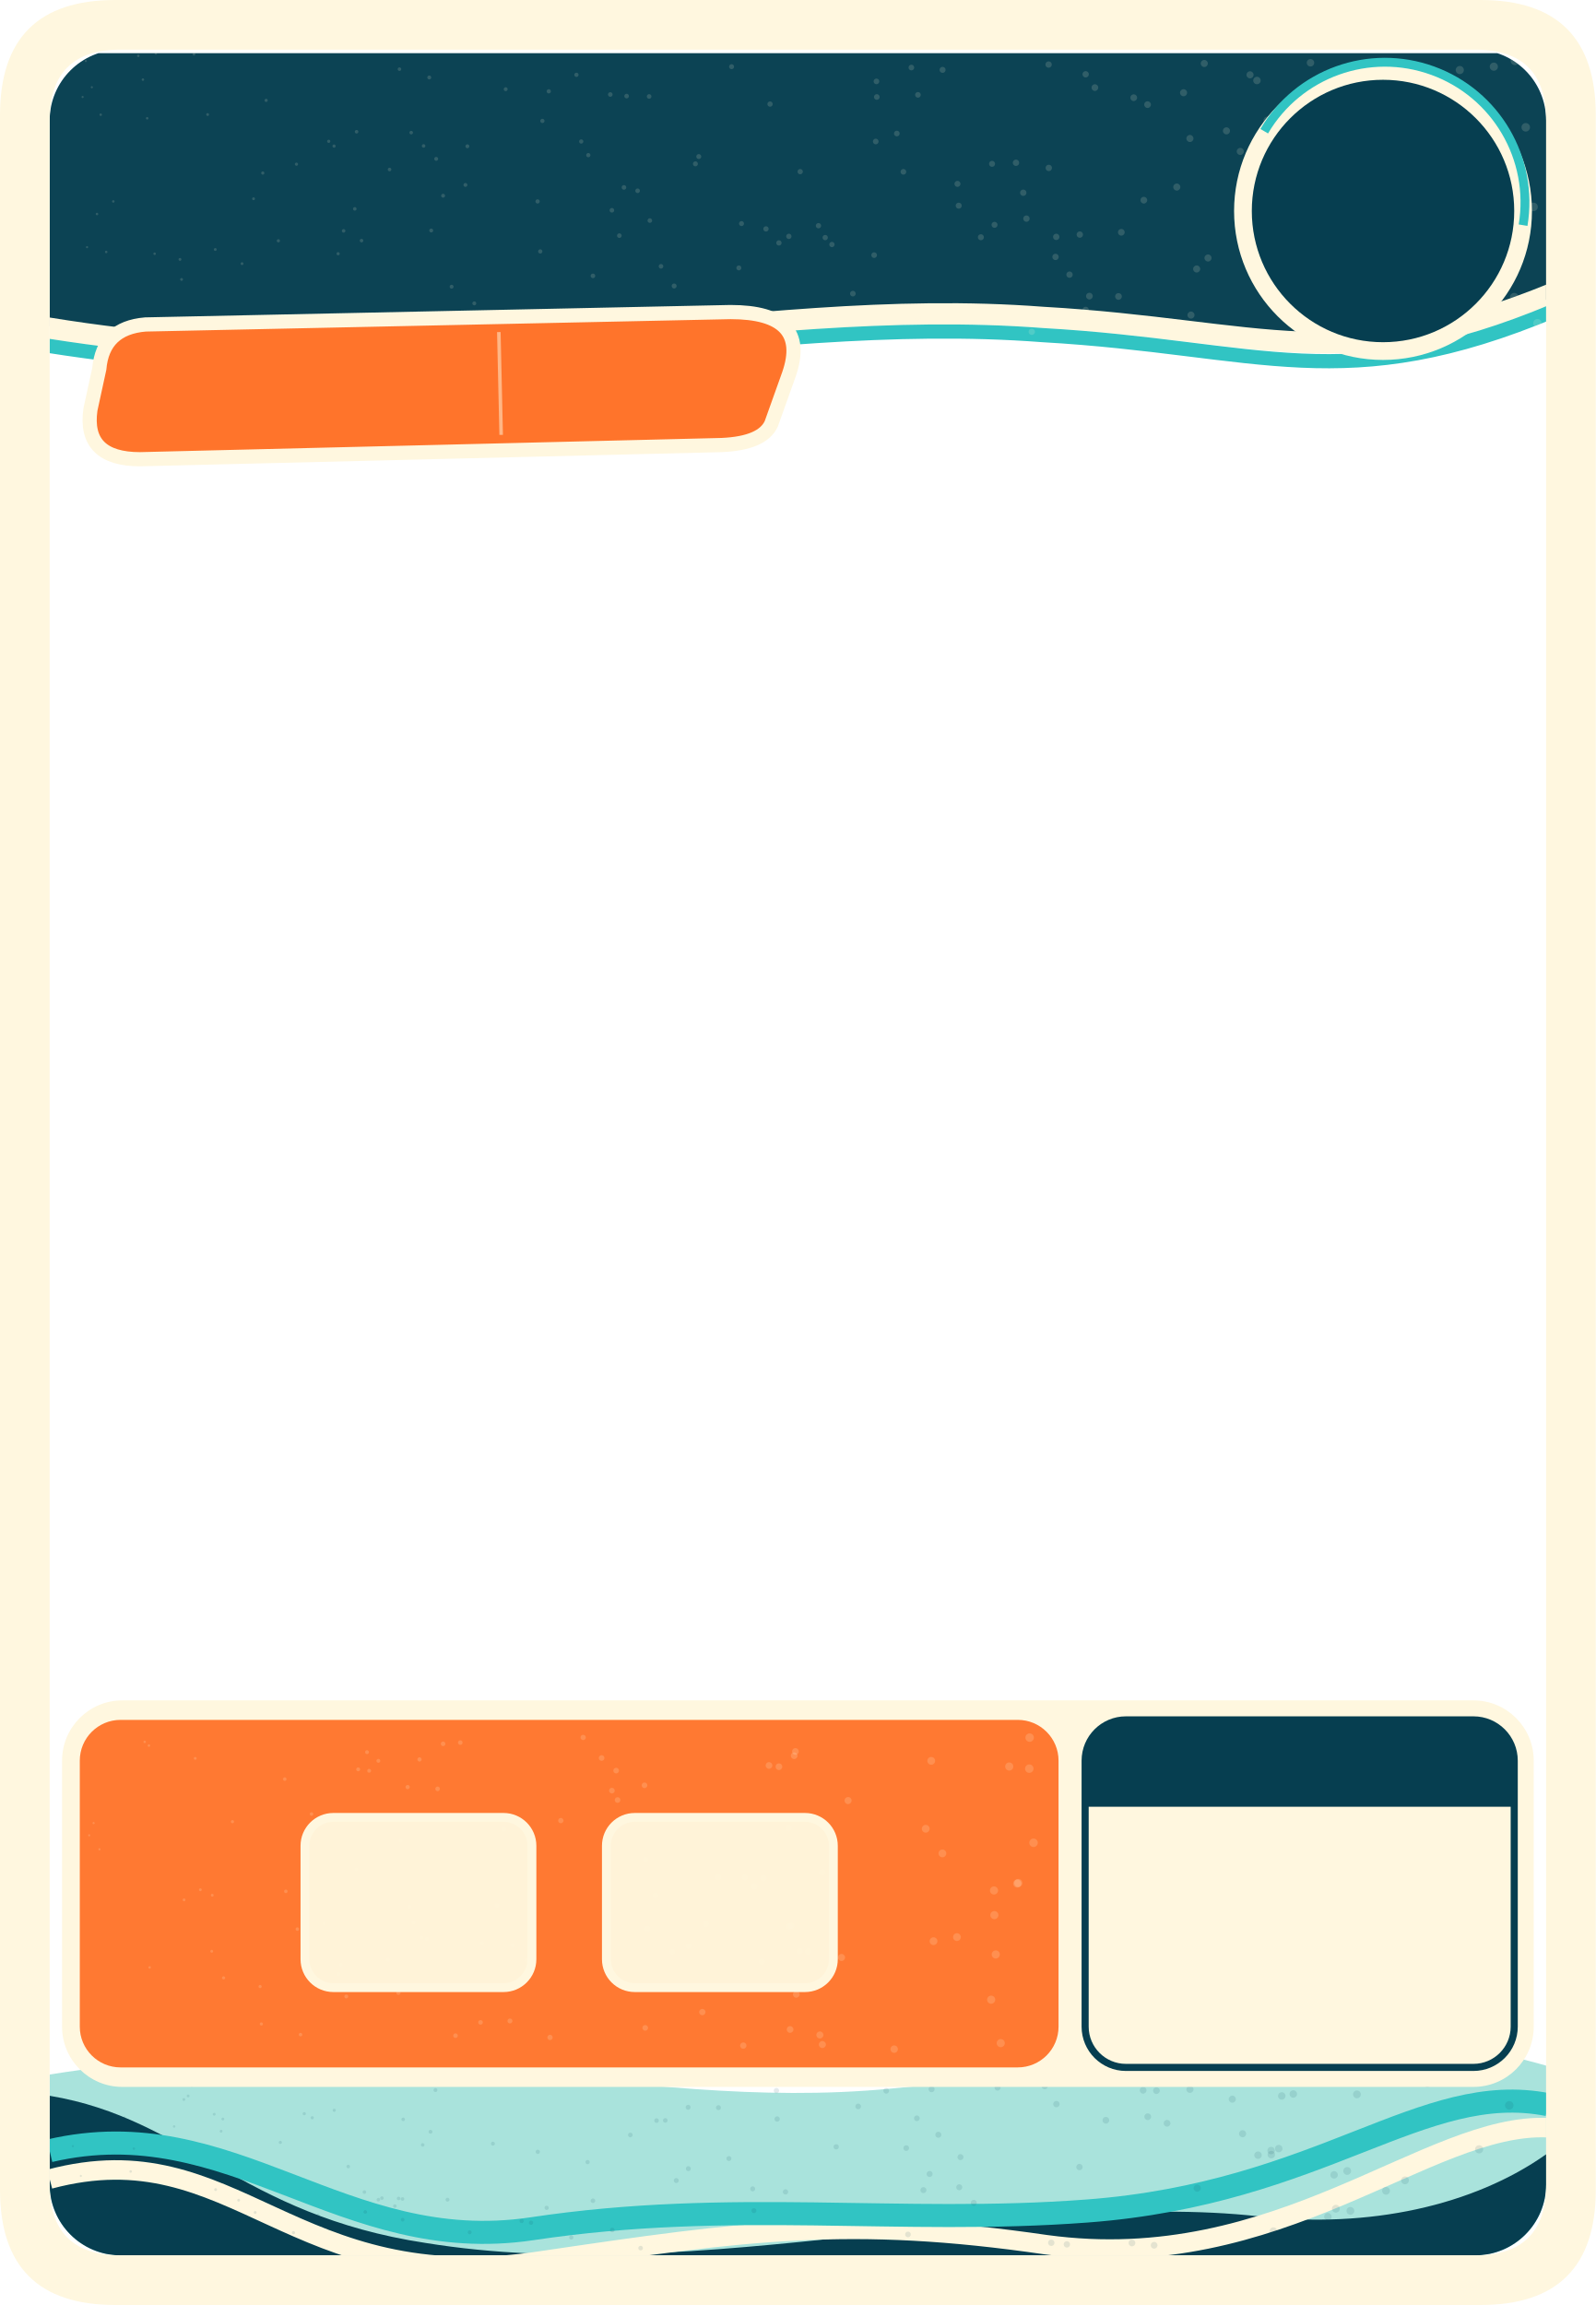
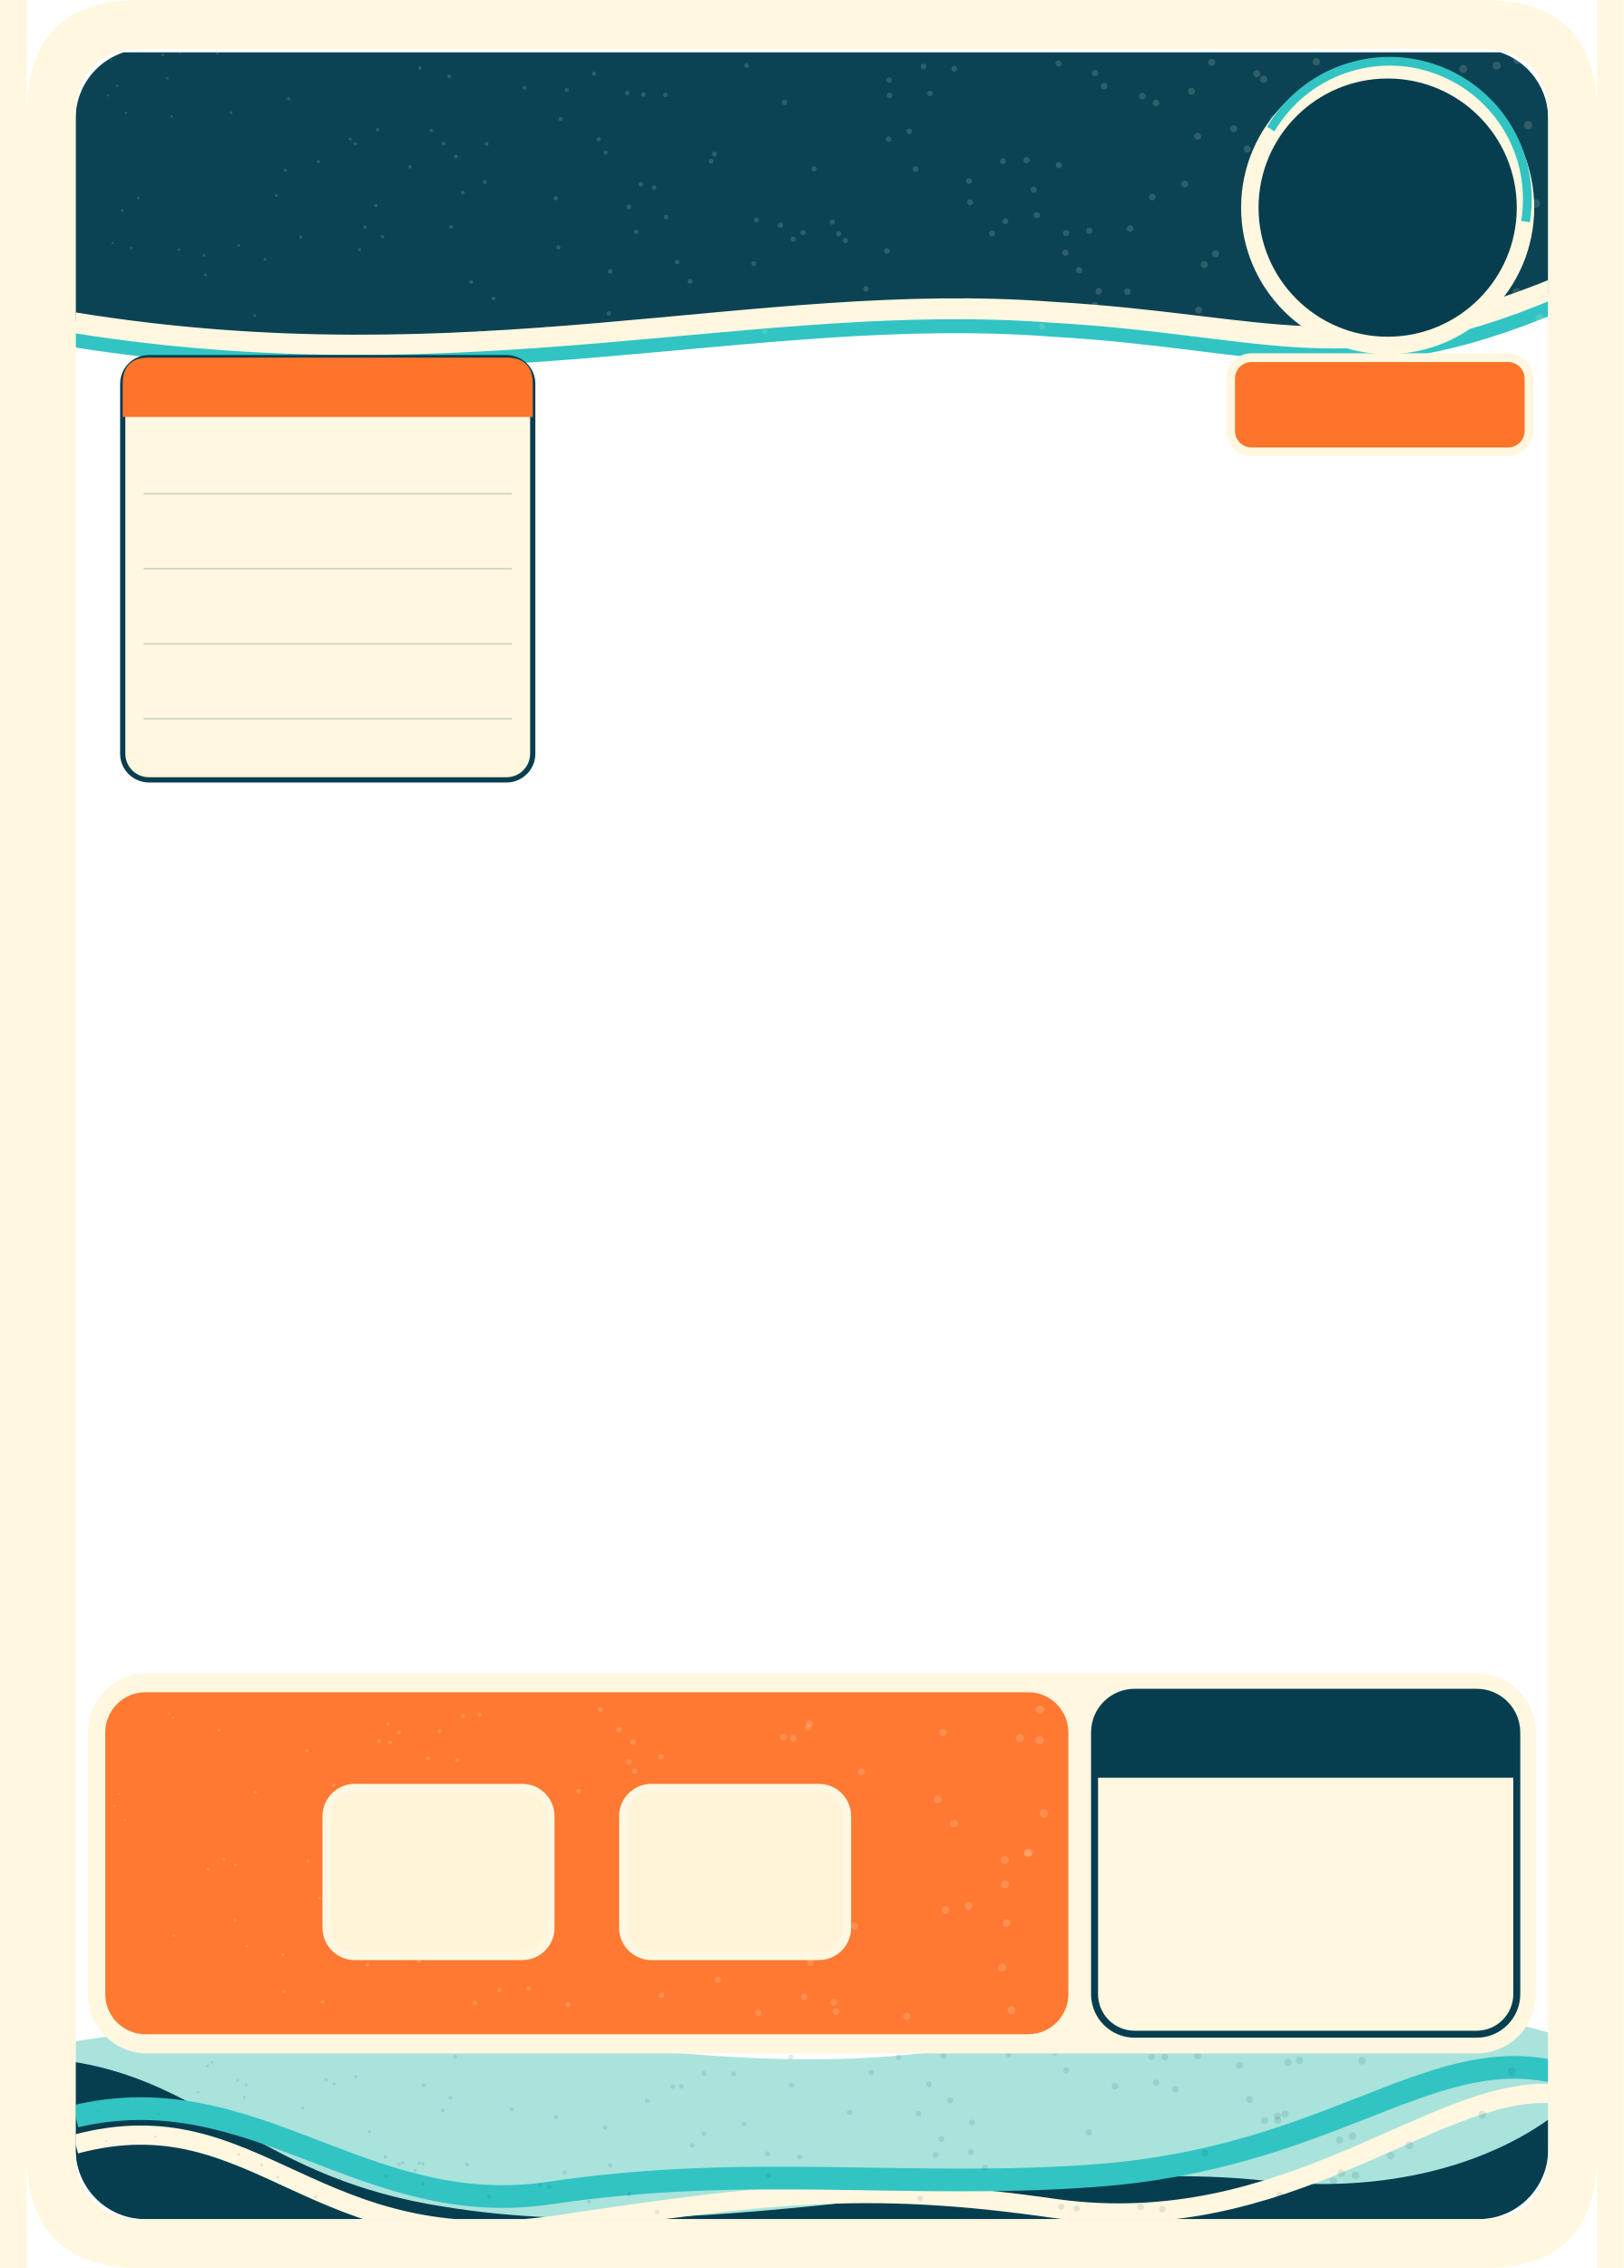
- <svg xmlns="http://www.w3.org/2000/svg" width="900" height="1300" viewBox="0 0 900 1300" role="img">
+ <svg xmlns="http://www.w3.org/2000/svg" width="1008" height="1408" viewBox="-15.341 0 930.682 1300" role="img">
  <defs>
    <clipPath id="inside">
      <rect x="28" y="28" width="844" height="1244" rx="40" />
    </clipPath>
    <clipPath id="score-cap">
      <rect x="612" y="970" width="242" height="196" rx="23" />
    </clipPath>
  </defs>
  <g clip-path="url(#inside)">
    <path d="M28 30H872V169C762 214 673 175 596 177C432 158 290 220 28 184Z" fill="#063e50" fill-opacity=".97" />
    <path d="M27 185C255 222 418 166 588 179C711 186 758 214 877 165" fill="none" stroke="#fff7df" stroke-width="12" />
    <path d="M27 195C255 231 418 176 588 189C711 196 758 225 877 175" fill="none" stroke="#31c4c3" stroke-width="8" />
    <circle cx="231.9" cy="74.8" r="1.0" fill="#fff7df" opacity="0.15" />
    <circle cx="325.1" cy="42.2" r="1.2" fill="#fff7df" opacity="0.15" />
    <circle cx="630.8" cy="167.2" r="1.9" fill="#fff7df" opacity="0.15" />
    <circle cx="101.5" cy="146.3" r="0.8" fill="#fff7df" opacity="0.15" />
    <circle cx="117.1" cy="64.6" r="0.8" fill="#fff7df" opacity="0.15" />
    <circle cx="691.7" cy="73.8" r="2.0" fill="#fff7df" opacity="0.15" />
    <circle cx="331.8" cy="87.5" r="1.2" fill="#fff7df" opacity="0.15" />
    <circle cx="465.4" cy="134.0" r="1.5" fill="#fff7df" opacity="0.15" />
    <circle cx="359.6" cy="107.6" r="1.3" fill="#fff7df" opacity="0.15" />
    <circle cx="591.5" cy="94.7" r="1.8" fill="#fff7df" opacity="0.15" />
    <circle cx="136.5" cy="148.7" r="0.8" fill="#fff7df" opacity="0.15" />
    <circle cx="679.2" cy="35.8" r="2.0" fill="#fff7df" opacity="0.15" />
    <circle cx="285.2" cy="50.3" r="1.1" fill="#fff7df" opacity="0.15" />
    <circle cx="514.0" cy="38.1" r="1.6" fill="#fff7df" opacity="0.15" />
    <circle cx="333.6" cy="179.7" r="1.3" fill="#fff7df" opacity="0.15" />
    <circle cx="707.7" cy="148.0" r="2.1" fill="#fff7df" opacity="0.15" />
    <circle cx="842.5" cy="37.6" r="2.3" fill="#fff7df" opacity="0.15" />
    <circle cx="334.4" cy="155.6" r="1.3" fill="#fff7df" opacity="0.15" />
    <circle cx="56.8" cy="64.7" r="0.7" fill="#fff7df" opacity="0.15" />
    <circle cx="752.0" cy="58.6" r="2.1" fill="#fff7df" opacity="0.15" />
    <circle cx="267.5" cy="171.1" r="1.1" fill="#fff7df" opacity="0.15" />
    <circle cx="660.7" cy="181.9" r="2.0" fill="#fff7df" opacity="0.15" />
    <circle cx="639.4" cy="55.1" r="1.9" fill="#fff7df" opacity="0.15" />
    <circle cx="418.2" cy="126.1" r="1.4" fill="#fff7df" opacity="0.15" />
    <circle cx="509.5" cy="96.9" r="1.6" fill="#fff7df" opacity="0.15" />
    <circle cx="243.2" cy="130.0" r="1.1" fill="#fff7df" opacity="0.15" />
    <circle cx="412.6" cy="37.6" r="1.4" fill="#fff7df" opacity="0.15" />
    <circle cx="667.5" cy="52.3" r="2.0" fill="#fff7df" opacity="0.15" />
    <circle cx="59.9" cy="142.1" r="0.7" fill="#fff7df" opacity="0.15" />
    <circle cx="366.5" cy="124.4" r="1.3" fill="#fff7df" opacity="0.15" />
    <circle cx="264.9" cy="191.2" r="1.1" fill="#fff7df" opacity="0.15" />
    <circle cx="150.1" cy="56.6" r="0.9" fill="#fff7df" opacity="0.15" />
    <circle cx="63.9" cy="113.6" r="0.7" fill="#fff7df" opacity="0.15" />
    <circle cx="263.6" cy="82.5" r="1.1" fill="#fff7df" opacity="0.15" />
    <circle cx="645.1" cy="112.9" r="1.9" fill="#fff7df" opacity="0.15" />
    <circle cx="200.1" cy="117.8" r="1.0" fill="#fff7df" opacity="0.15" />
    <circle cx="193.8" cy="130.2" r="1.0" fill="#fff7df" opacity="0.15" />
    <circle cx="353.4" cy="54.2" r="1.3" fill="#fff7df" opacity="0.15" />
    <circle cx="87.2" cy="143.1" r="0.7" fill="#fff7df" opacity="0.15" />
    <circle cx="854.4" cy="34.3" r="2.4" fill="#fff7df" opacity="0.15" />
    <circle cx="246.0" cy="89.6" r="1.1" fill="#fff7df" opacity="0.15" />
    <circle cx="699.5" cy="85.4" r="2.0" fill="#fff7df" opacity="0.15" />
    <circle cx="298.0" cy="188.0" r="1.2" fill="#fff7df" opacity="0.15" />
    <circle cx="493.0" cy="143.9" r="1.6" fill="#fff7df" opacity="0.15" />
    <circle cx="739.1" cy="35.4" r="2.1" fill="#fff7df" opacity="0.15" />
    <circle cx="573.0" cy="91.8" r="1.8" fill="#fff7df" opacity="0.15" />
    <circle cx="167.2" cy="92.6" r="0.9" fill="#fff7df" opacity="0.15" />
    <circle cx="782.5" cy="108.7" r="2.2" fill="#fff7df" opacity="0.15" />
    <circle cx="835.6" cy="129.6" r="2.3" fill="#fff7df" opacity="0.15" />
    <circle cx="796.0" cy="67.0" r="2.2" fill="#fff7df" opacity="0.15" />
    <circle cx="540.0" cy="103.7" r="1.7" fill="#fff7df" opacity="0.15" />
    <circle cx="121.4" cy="140.7" r="0.8" fill="#fff7df" opacity="0.15" />
    <circle cx="305.9" cy="68.2" r="1.2" fill="#fff7df" opacity="0.15" />
    <circle cx="469.2" cy="137.9" r="1.5" fill="#fff7df" opacity="0.15" />
    <circle cx="432.0" cy="129.1" r="1.5" fill="#fff7df" opacity="0.15" />
    <circle cx="788.6" cy="131.7" r="2.2" fill="#fff7df" opacity="0.15" />
    <circle cx="494.3" cy="45.9" r="1.6" fill="#fff7df" opacity="0.15" />
    <circle cx="681.3" cy="145.5" r="2.0" fill="#fff7df" opacity="0.15" />
    <circle cx="647.2" cy="59.0" r="1.9" fill="#fff7df" opacity="0.15" />
    <circle cx="394.1" cy="88.3" r="1.4" fill="#fff7df" opacity="0.15" />
    <circle cx="87.9" cy="30.1" r="0.7" fill="#fff7df" opacity="0.15" />
    <circle cx="80.6" cy="44.9" r="0.7" fill="#fff7df" opacity="0.15" />
    <circle cx="517.6" cy="179.0" r="1.6" fill="#fff7df" opacity="0.15" />
    <circle cx="392.2" cy="92.4" r="1.4" fill="#fff7df" opacity="0.15" />
    <circle cx="808.1" cy="97.7" r="2.3" fill="#fff7df" opacity="0.15" />
    <circle cx="790.0" cy="153.4" r="2.2" fill="#fff7df" opacity="0.15" />
    <circle cx="366.1" cy="54.4" r="1.3" fill="#fff7df" opacity="0.15" />
    <circle cx="577.1" cy="108.7" r="1.8" fill="#fff7df" opacity="0.15" />
    <circle cx="344.2" cy="53.3" r="1.3" fill="#fff7df" opacity="0.15" />
    <circle cx="303.2" cy="113.6" r="1.2" fill="#fff7df" opacity="0.15" />
    <circle cx="451.3" cy="96.8" r="1.5" fill="#fff7df" opacity="0.15" />
    <circle cx="560.9" cy="126.8" r="1.7" fill="#fff7df" opacity="0.15" />
    <circle cx="249.9" cy="110.4" r="1.1" fill="#fff7df" opacity="0.15" />
    <circle cx="444.9" cy="133.3" r="1.5" fill="#fff7df" opacity="0.15" />
    <circle cx="595.3" cy="144.9" r="1.8" fill="#fff7df" opacity="0.15" />
    <circle cx="674.9" cy="151.7" r="2.0" fill="#fff7df" opacity="0.15" />
    <circle cx="242.1" cy="43.7" r="1.1" fill="#fff7df" opacity="0.15" />
    <circle cx="632.4" cy="131.0" r="1.9" fill="#fff7df" opacity="0.15" />
    <circle cx="493.9" cy="79.8" r="1.6" fill="#fff7df" opacity="0.15" />
    <circle cx="612.3" cy="41.9" r="1.8" fill="#fff7df" opacity="0.15" />
    <circle cx="742.2" cy="52.5" r="2.1" fill="#fff7df" opacity="0.15" />
    <circle cx="639.9" cy="186.2" r="1.9" fill="#fff7df" opacity="0.15" />
    <circle cx="708.9" cy="45.4" r="2.1" fill="#fff7df" opacity="0.15" />
    <circle cx="854.0" cy="167.6" r="2.4" fill="#fff7df" opacity="0.15" />
    <circle cx="219.7" cy="95.6" r="1.0" fill="#fff7df" opacity="0.15" />
    <circle cx="266.0" cy="190.7" r="1.1" fill="#fff7df" opacity="0.15" />
    <circle cx="143.0" cy="112.1" r="0.8" fill="#fff7df" opacity="0.15" />
    <circle cx="157.0" cy="135.8" r="0.9" fill="#fff7df" opacity="0.15" />
    <circle cx="779.2" cy="126.8" r="2.2" fill="#fff7df" opacity="0.15" />
    <circle cx="102.4" cy="157.6" r="0.8" fill="#fff7df" opacity="0.15" />
    <circle cx="78.0" cy="31.5" r="0.7" fill="#fff7df" opacity="0.15" />
    <circle cx="864.9" cy="116.7" r="2.4" fill="#fff7df" opacity="0.15" />
    <circle cx="148.2" cy="97.6" r="0.9" fill="#fff7df" opacity="0.15" />
    <circle cx="46.6" cy="54.7" r="0.6" fill="#fff7df" opacity="0.15" />
    <circle cx="494.5" cy="54.7" r="1.6" fill="#fff7df" opacity="0.15" />
    <circle cx="201.1" cy="74.3" r="1.0" fill="#fff7df" opacity="0.15" />
    <circle cx="309.5" cy="51.5" r="1.2" fill="#fff7df" opacity="0.15" />
    <circle cx="595.7" cy="133.6" r="1.8" fill="#fff7df" opacity="0.15" />
    <circle cx="434.3" cy="58.7" r="1.5" fill="#fff7df" opacity="0.15" />
    <circle cx="304.7" cy="141.8" r="1.2" fill="#fff7df" opacity="0.15" />
    <circle cx="854.4" cy="146.9" r="2.4" fill="#fff7df" opacity="0.15" />
    <circle cx="203.9" cy="135.7" r="1.0" fill="#fff7df" opacity="0.15" />
    <circle cx="725.9" cy="61.3" r="2.1" fill="#fff7df" opacity="0.15" />
    <circle cx="48.4" cy="34.4" r="0.6" fill="#fff7df" opacity="0.15" />
    <circle cx="578.9" cy="123.3" r="1.8" fill="#fff7df" opacity="0.15" />
    <circle cx="461.6" cy="127.3" r="1.5" fill="#fff7df" opacity="0.15" />
    <circle cx="671.7" cy="177.7" r="2.0" fill="#fff7df" opacity="0.15" />
    <circle cx="559.5" cy="92.4" r="1.7" fill="#fff7df" opacity="0.15" />
    <circle cx="603.2" cy="154.9" r="1.8" fill="#fff7df" opacity="0.15" />
    <circle cx="617.5" cy="49.4" r="1.9" fill="#fff7df" opacity="0.15" />
    <circle cx="458.3" cy="183.4" r="1.5" fill="#fff7df" opacity="0.15" />
    <circle cx="83.0" cy="66.7" r="0.7" fill="#fff7df" opacity="0.15" />
    <circle cx="612.3" cy="174.8" r="1.8" fill="#fff7df" opacity="0.15" />
    <circle cx="762.9" cy="88.2" r="2.2" fill="#fff7df" opacity="0.15" />
    <circle cx="49.1" cy="139.4" r="0.6" fill="#fff7df" opacity="0.15" />
    <circle cx="867.1" cy="182.3" r="2.4" fill="#fff7df" opacity="0.15" />
    <circle cx="820.3" cy="100.5" r="2.3" fill="#fff7df" opacity="0.15" />
    <circle cx="238.9" cy="82.3" r="1.0" fill="#fff7df" opacity="0.15" />
    <circle cx="439.3" cy="137.0" r="1.5" fill="#fff7df" opacity="0.15" />
    <circle cx="351.9" cy="105.7" r="1.3" fill="#fff7df" opacity="0.15" />
    <circle cx="416.7" cy="151.1" r="1.4" fill="#fff7df" opacity="0.15" />
    <circle cx="505.8" cy="75.3" r="1.6" fill="#fff7df" opacity="0.15" />
    <circle cx="553.2" cy="133.8" r="1.7" fill="#fff7df" opacity="0.15" />
    <circle cx="259.5" cy="190.5" r="1.1" fill="#fff7df" opacity="0.15" />
    <circle cx="54.7" cy="120.7" r="0.7" fill="#fff7df" opacity="0.15" />
    <circle cx="714.7" cy="67.9" r="2.1" fill="#fff7df" opacity="0.15" />
    <circle cx="705.0" cy="42.2" r="2.0" fill="#fff7df" opacity="0.15" />
    <circle cx="827.6" cy="141.6" r="2.3" fill="#fff7df" opacity="0.15" />
    <circle cx="823.3" cy="39.5" r="2.3" fill="#fff7df" opacity="0.15" />
    <circle cx="262.5" cy="104.3" r="1.1" fill="#fff7df" opacity="0.15" />
    <circle cx="860.5" cy="71.8" r="2.4" fill="#fff7df" opacity="0.15" />
    <circle cx="345.1" cy="118.6" r="1.3" fill="#fff7df" opacity="0.15" />
    <circle cx="540.7" cy="116.0" r="1.7" fill="#fff7df" opacity="0.15" />
    <circle cx="768.5" cy="44.9" r="2.2" fill="#fff7df" opacity="0.15" />
    <circle cx="423.0" cy="190.1" r="1.4" fill="#fff7df" opacity="0.15" />
    <circle cx="830.3" cy="68.6" r="2.3" fill="#fff7df" opacity="0.15" />
    <circle cx="810.5" cy="122.1" r="2.3" fill="#fff7df" opacity="0.15" />
    <circle cx="753.8" cy="158.5" r="2.2" fill="#fff7df" opacity="0.15" />
    <circle cx="380.2" cy="161.3" r="1.4" fill="#fff7df" opacity="0.15" />
    <circle cx="531.6" cy="39.4" r="1.7" fill="#fff7df" opacity="0.15" />
    <circle cx="481.0" cy="165.6" r="1.6" fill="#fff7df" opacity="0.15" />
    <circle cx="663.7" cy="105.5" r="2.0" fill="#fff7df" opacity="0.15" />
    <circle cx="254.7" cy="161.7" r="1.1" fill="#fff7df" opacity="0.15" />
    <circle cx="130.6" cy="180.9" r="0.8" fill="#fff7df" opacity="0.15" />
    <circle cx="706.0" cy="95.4" r="2.0" fill="#fff7df" opacity="0.15" />
    <circle cx="591.4" cy="36.4" r="1.8" fill="#fff7df" opacity="0.15" />
    <circle cx="776.4" cy="189.5" r="2.2" fill="#fff7df" opacity="0.15" />
    <circle cx="808.0" cy="106.7" r="2.3" fill="#fff7df" opacity="0.15" />
    <circle cx="609.0" cy="132.3" r="1.8" fill="#fff7df" opacity="0.15" />
    <circle cx="785.8" cy="81.2" r="2.2" fill="#fff7df" opacity="0.15" />
    <circle cx="517.7" cy="53.5" r="1.6" fill="#fff7df" opacity="0.15" />
    <circle cx="51.8" cy="49.2" r="0.6" fill="#fff7df" opacity="0.15" />
    <circle cx="349.3" cy="132.9" r="1.3" fill="#fff7df" opacity="0.15" />
    <circle cx="740.4" cy="172.1" r="2.1" fill="#fff7df" opacity="0.15" />
    <circle cx="770.9" cy="99.1" r="2.2" fill="#fff7df" opacity="0.15" />
    <circle cx="327.8" cy="79.8" r="1.2" fill="#fff7df" opacity="0.15" />
    <circle cx="671.1" cy="78.1" r="2.0" fill="#fff7df" opacity="0.15" />
    <circle cx="225.3" cy="39.0" r="1.0" fill="#fff7df" opacity="0.15" />
    <circle cx="188.4" cy="82.4" r="0.9" fill="#fff7df" opacity="0.15" />
    <circle cx="372.8" cy="150.2" r="1.3" fill="#fff7df" opacity="0.15" />
    <circle cx="614.4" cy="167.0" r="1.9" fill="#fff7df" opacity="0.15" />
    <circle cx="581.9" cy="187.1" r="1.8" fill="#fff7df" opacity="0.15" />
    <circle cx="185.4" cy="79.7" r="0.9" fill="#fff7df" opacity="0.15" />
    <circle cx="190.7" cy="143.1" r="0.9" fill="#fff7df" opacity="0.15" />
    <circle cx="109.4" cy="30.5" r="0.8" fill="#fff7df" opacity="0.15" />
-     <path d="M82 183L412 176Q457 176 445 211L435 239Q430 250 407 251L79 259Q47 259 51 231L56 208Q58 185 82 183Z" fill="#ff742b" stroke="#fff7df" stroke-width="8" />
-     <g transform="rotate(-1.3 250 217)">
-       <path d="M282 188V246" stroke="#fff7df" stroke-width="2" opacity=".5" />
-     </g>
+     <rect x="55" y="205" width="235" height="242" rx="15" fill="#fff7df" stroke="#063e50" stroke-width="3" />
+     <path d="M70 205H275Q290 205 290 220V239H55V220Q55 205 70 205" fill="#ff742b" />
+     <path d="M67 283H278" stroke="#063e50" stroke-opacity=".18" />
+     <path d="M67 326H278" stroke="#063e50" stroke-opacity=".18" />
+     <path d="M67 369H278" stroke="#063e50" stroke-opacity=".18" />
+     <path d="M67 412H278" stroke="#063e50" stroke-opacity=".18" />
+     <rect x="690" y="205" width="171" height="54" rx="12" fill="#ff742b" stroke="#fff7df" stroke-width="5" />
    <circle cx="780" cy="119" r="79" fill="#063e50" stroke="#fff7df" stroke-width="10" />
    <path d="M713 74A79 79 0 0 1 859 127" fill="none" stroke="#31c4c3" stroke-width="5" />
    <path d="M28 1170C223 1139 354 1192 502 1178C652 1164 750 1130 872 1165V1273H28Z" fill="#a6e2da" fill-opacity=".96" />
    <path d="M28 1182C106 1195 135 1249 240 1265C394 1290 574 1235 710 1250C772 1257 831 1244 872 1215V1273H28Z" fill="#063e50" />
    <path d="M28 1229C133 1201 164 1297 306 1275C421 1258 480 1250 590 1266C722 1284 805 1197 873 1200" stroke="#fff7df" stroke-width="11" fill="none" />
    <path d="M28 1213C131 1189 193 1273 300 1257C413 1240 507 1255 613 1247C746 1237 802 1173 873 1187" stroke="#31c4c3" stroke-width="13" fill="none" />
    <circle cx="245.6" cy="1178.8" r="1.1" fill="#063e50" opacity="0.11" />
    <circle cx="121.6" cy="1234.9" r="0.8" fill="#063e50" opacity="0.11" />
    <circle cx="623.7" cy="1195.8" r="1.9" fill="#063e50" opacity="0.11" />
    <circle cx="188.5" cy="1190.2" r="0.9" fill="#063e50" opacity="0.11" />
    <circle cx="424.5" cy="1234.5" r="1.4" fill="#063e50" opacity="0.11" />
    <circle cx="739.1" cy="1173.4" r="2.1" fill="#063e50" opacity="0.11" />
    <circle cx="355.5" cy="1204.1" r="1.3" fill="#063e50" opacity="0.11" />
    <circle cx="120.8" cy="1192.4" r="0.8" fill="#063e50" opacity="0.11" />
    <circle cx="722.9" cy="1182.1" r="2.1" fill="#063e50" opacity="0.11" />
    <circle cx="205.5" cy="1236.3" r="1.0" fill="#063e50" opacity="0.11" />
    <circle cx="158.1" cy="1208.3" r="0.9" fill="#063e50" opacity="0.11" />
    <circle cx="805.0" cy="1174.9" r="2.3" fill="#063e50" opacity="0.11" />
    <circle cx="227.0" cy="1240.2" r="1.0" fill="#063e50" opacity="0.11" />
    <circle cx="658.2" cy="1197.5" r="1.9" fill="#063e50" opacity="0.11" />
    <circle cx="345.3" cy="1257.7" r="1.3" fill="#063e50" opacity="0.11" />
    <circle cx="438.3" cy="1195.1" r="1.5" fill="#063e50" opacity="0.11" />
    <circle cx="388.2" cy="1223.1" r="1.4" fill="#063e50" opacity="0.11" />
    <circle cx="73.7" cy="1224.7" r="0.7" fill="#063e50" opacity="0.11" />
    <circle cx="36.7" cy="1246.1" r="0.6" fill="#063e50" opacity="0.11" />
    <circle cx="529.2" cy="1204.0" r="1.7" fill="#063e50" opacity="0.11" />
    <circle cx="70.2" cy="1194.3" r="0.7" fill="#063e50" opacity="0.11" />
    <circle cx="242.8" cy="1202.3" r="1.1" fill="#063e50" opacity="0.11" />
    <circle cx="106.1" cy="1182.1" r="0.8" fill="#063e50" opacity="0.11" />
    <circle cx="143.9" cy="1247.8" r="0.8" fill="#063e50" opacity="0.11" />
    <circle cx="98.2" cy="1199.3" r="0.7" fill="#063e50" opacity="0.11" />
    <circle cx="308.3" cy="1245.2" r="1.2" fill="#063e50" opacity="0.11" />
    <circle cx="512.1" cy="1260.2" r="1.6" fill="#063e50" opacity="0.11" />
    <circle cx="75.5" cy="1211.8" r="0.7" fill="#063e50" opacity="0.11" />
    <circle cx="511.1" cy="1211.5" r="1.6" fill="#063e50" opacity="0.11" />
    <circle cx="224.8" cy="1239.9" r="1.0" fill="#063e50" opacity="0.11" />
    <circle cx="411.1" cy="1217.4" r="1.4" fill="#063e50" opacity="0.11" />
    <circle cx="134.6" cy="1240.9" r="0.8" fill="#063e50" opacity="0.11" />
    <circle cx="595.8" cy="1186.7" r="1.8" fill="#063e50" opacity="0.11" />
    <circle cx="701.5" cy="1268.4" r="2.0" fill="#063e50" opacity="0.11" />
    <circle cx="213.4" cy="1240.6" r="1.0" fill="#063e50" opacity="0.11" />
    <circle cx="484.0" cy="1188.0" r="1.6" fill="#063e50" opacity="0.11" />
    <circle cx="864.2" cy="1227.9" r="2.4" fill="#063e50" opacity="0.11" />
    <circle cx="467.3" cy="1265.3" r="1.5" fill="#063e50" opacity="0.11" />
    <circle cx="541.0" cy="1233.6" r="1.7" fill="#063e50" opacity="0.11" />
    <circle cx="294.2" cy="1252.6" r="1.2" fill="#063e50" opacity="0.11" />
    <circle cx="252.4" cy="1240.6" r="1.1" fill="#063e50" opacity="0.11" />
    <circle cx="98.1" cy="1248.1" r="0.7" fill="#063e50" opacity="0.11" />
    <circle cx="608.8" cy="1222.2" r="1.8" fill="#063e50" opacity="0.11" />
    <circle cx="443.0" cy="1236.2" r="1.5" fill="#063e50" opacity="0.11" />
    <circle cx="303.3" cy="1213.6" r="1.2" fill="#063e50" opacity="0.11" />
    <circle cx="647.3" cy="1193.8" r="1.9" fill="#063e50" opacity="0.11" />
    <circle cx="227.1" cy="1251.9" r="1.0" fill="#063e50" opacity="0.11" />
    <circle cx="176.1" cy="1194.4" r="0.9" fill="#063e50" opacity="0.11" />
    <circle cx="370.3" cy="1196.0" r="1.3" fill="#063e50" opacity="0.11" />
    <circle cx="437.9" cy="1179.1" r="1.5" fill="#063e50" opacity="0.11" />
    <circle cx="388.1" cy="1188.5" r="1.4" fill="#063e50" opacity="0.11" />
    <circle cx="331.4" cy="1219.4" r="1.2" fill="#063e50" opacity="0.11" />
    <circle cx="644.7" cy="1178.9" r="1.9" fill="#063e50" opacity="0.11" />
    <circle cx="98.0" cy="1268.9" r="0.7" fill="#063e50" opacity="0.11" />
    <circle cx="753.4" cy="1245.7" r="2.2" fill="#063e50" opacity="0.11" />
    <circle cx="525.4" cy="1178.3" r="1.7" fill="#063e50" opacity="0.11" />
    <circle cx="405.2" cy="1188.7" r="1.4" fill="#063e50" opacity="0.11" />
    <circle cx="718.2" cy="1258.3" r="2.1" fill="#063e50" opacity="0.11" />
    <circle cx="765.3" cy="1181.2" r="2.2" fill="#063e50" opacity="0.11" />
    <circle cx="381.4" cy="1229.8" r="1.4" fill="#063e50" opacity="0.11" />
    <circle cx="729.4" cy="1181.0" r="2.1" fill="#063e50" opacity="0.11" />
    <circle cx="171.6" cy="1192.1" r="0.9" fill="#063e50" opacity="0.11" />
    <circle cx="179.4" cy="1249.3" r="0.9" fill="#063e50" opacity="0.11" />
    <circle cx="601.7" cy="1265.8" r="1.8" fill="#063e50" opacity="0.11" />
    <circle cx="748.9" cy="1250.2" r="2.1" fill="#063e50" opacity="0.11" />
    <circle cx="196.4" cy="1221.9" r="1.0" fill="#063e50" opacity="0.11" />
    <circle cx="700.8" cy="1203.4" r="2.0" fill="#063e50" opacity="0.11" />
    <circle cx="520.8" cy="1235.2" r="1.7" fill="#063e50" opacity="0.11" />
    <circle cx="45.6" cy="1227.2" r="0.6" fill="#063e50" opacity="0.11" />
    <circle cx="721.2" cy="1211.8" r="2.1" fill="#063e50" opacity="0.11" />
    <circle cx="322.2" cy="1261.9" r="1.2" fill="#063e50" opacity="0.11" />
    <circle cx="541.7" cy="1216.6" r="1.7" fill="#063e50" opacity="0.11" />
    <circle cx="471.6" cy="1210.8" r="1.5" fill="#063e50" opacity="0.11" />
    <circle cx="752.4" cy="1226.6" r="2.1" fill="#063e50" opacity="0.11" />
    <circle cx="524.3" cy="1226.1" r="1.7" fill="#063e50" opacity="0.11" />
    <circle cx="215.4" cy="1239.7" r="1.0" fill="#063e50" opacity="0.11" />
    <circle cx="671.1" cy="1178.4" r="2.0" fill="#063e50" opacity="0.11" />
    <circle cx="784.2" cy="1253.4" r="2.2" fill="#063e50" opacity="0.11" />
    <circle cx="299.5" cy="1253.6" r="1.2" fill="#063e50" opacity="0.11" />
    <circle cx="361.3" cy="1267.9" r="1.3" fill="#063e50" opacity="0.11" />
    <circle cx="104.7" cy="1221.3" r="0.8" fill="#063e50" opacity="0.11" />
    <circle cx="851.2" cy="1187.4" r="2.4" fill="#063e50" opacity="0.11" />
    <circle cx="517.1" cy="1194.7" r="1.6" fill="#063e50" opacity="0.11" />
    <circle cx="831.9" cy="1238.7" r="2.3" fill="#063e50" opacity="0.11" />
    <circle cx="816.2" cy="1270.9" r="2.3" fill="#063e50" opacity="0.11" />
    <circle cx="103.7" cy="1184.1" r="0.8" fill="#063e50" opacity="0.11" />
    <circle cx="151.8" cy="1172.4" r="0.9" fill="#063e50" opacity="0.11" />
    <circle cx="638.4" cy="1265.0" r="1.9" fill="#063e50" opacity="0.11" />
    <circle cx="222.7" cy="1244.2" r="1.0" fill="#063e50" opacity="0.11" />
    <circle cx="425.2" cy="1246.8" r="1.4" fill="#063e50" opacity="0.11" />
    <circle cx="334.4" cy="1241.2" r="1.3" fill="#063e50" opacity="0.11" />
    <circle cx="440.0" cy="1173.5" r="1.5" fill="#063e50" opacity="0.11" />
    <circle cx="125.7" cy="1195.1" r="0.8" fill="#063e50" opacity="0.11" />
    <circle cx="652.2" cy="1179.1" r="1.9" fill="#063e50" opacity="0.11" />
    <circle cx="264.9" cy="1259.0" r="1.1" fill="#063e50" opacity="0.11" />
    <circle cx="675.2" cy="1234.1" r="2.0" fill="#063e50" opacity="0.11" />
    <circle cx="866.3" cy="1266.3" r="2.4" fill="#063e50" opacity="0.11" />
    <circle cx="717.0" cy="1215.2" r="2.1" fill="#063e50" opacity="0.11" />
    <circle cx="108.2" cy="1176.2" r="0.8" fill="#063e50" opacity="0.11" />
    <circle cx="375.2" cy="1195.9" r="1.3" fill="#063e50" opacity="0.11" />
    <circle cx="781.7" cy="1235.6" r="2.2" fill="#063e50" opacity="0.11" />
    <circle cx="592.9" cy="1264.9" r="1.8" fill="#063e50" opacity="0.11" />
    <circle cx="792.4" cy="1229.7" r="2.2" fill="#063e50" opacity="0.11" />
    <circle cx="860.9" cy="1235.1" r="2.4" fill="#063e50" opacity="0.11" />
    <circle cx="124.7" cy="1202.0" r="0.8" fill="#063e50" opacity="0.11" />
    <circle cx="761.6" cy="1246.9" r="2.2" fill="#063e50" opacity="0.11" />
    <circle cx="709.5" cy="1215.5" r="2.1" fill="#063e50" opacity="0.11" />
    <circle cx="41.1" cy="1210.4" r="0.6" fill="#063e50" opacity="0.11" />
    <circle cx="206.0" cy="1247.5" r="1.0" fill="#063e50" opacity="0.11" />
    <circle cx="843.3" cy="1171.2" r="2.3" fill="#063e50" opacity="0.11" />
    <circle cx="238.4" cy="1209.7" r="1.0" fill="#063e50" opacity="0.11" />
    <circle cx="834.2" cy="1212.2" r="2.3" fill="#063e50" opacity="0.11" />
    <circle cx="278.0" cy="1209.0" r="1.1" fill="#063e50" opacity="0.11" />
    <circle cx="589.2" cy="1176.5" r="1.8" fill="#063e50" opacity="0.11" />
    <circle cx="650.9" cy="1266.3" r="1.9" fill="#063e50" opacity="0.11" />
    <circle cx="111.9" cy="1241.9" r="0.8" fill="#063e50" opacity="0.11" />
    <circle cx="562.6" cy="1177.4" r="1.7" fill="#063e50" opacity="0.11" />
    <circle cx="716.9" cy="1212.9" r="2.1" fill="#063e50" opacity="0.11" />
    <circle cx="759.8" cy="1224.4" r="2.2" fill="#063e50" opacity="0.11" />
    <circle cx="165.5" cy="1259.2" r="0.9" fill="#063e50" opacity="0.11" />
    <circle cx="499.8" cy="1179.2" r="1.6" fill="#063e50" opacity="0.11" />
    <circle cx="227.4" cy="1195.3" r="1.0" fill="#063e50" opacity="0.11" />
    <circle cx="549.2" cy="1242.4" r="1.7" fill="#063e50" opacity="0.11" />
    <circle cx="695.0" cy="1183.9" r="2.0" fill="#063e50" opacity="0.11" />
    <circle cx="620.4" cy="1173.4" r="1.9" fill="#063e50" opacity="0.11" />
    <rect x="35" y="959" width="830" height="218" rx="34" fill="#fff7df" />
    <rect x="45" y="970" width="552" height="196" rx="23" fill="#ff742b" fill-opacity=".96" />
    <circle cx="192.3" cy="1108.1" r="1.1" fill="#fff7df" opacity="0.17" />
    <circle cx="284.3" cy="1031.6" r="1.4" fill="#fff7df" opacity="0.17" />
    <circle cx="429.7" cy="1106.4" r="1.9" fill="#fff7df" opacity="0.17" />
    <circle cx="561.6" cy="1102.3" r="2.3" fill="#fff7df" opacity="0.17" />
    <circle cx="388.3" cy="1097.6" r="1.7" fill="#fff7df" opacity="0.17" />
    <circle cx="56.1" cy="1043.0" r="0.6" fill="#fff7df" opacity="0.17" />
    <circle cx="574.3" cy="1062.0" r="2.3" fill="#fff7df" opacity="0.17" />
    <circle cx="167.7" cy="1088.0" r="1.0" fill="#fff7df" opacity="0.17" />
    <circle cx="364.1" cy="1048.8" r="1.6" fill="#fff7df" opacity="0.17" />
    <circle cx="365.1" cy="1087.7" r="1.7" fill="#fff7df" opacity="0.17" />
    <circle cx="369.7" cy="1069.0" r="1.7" fill="#fff7df" opacity="0.17" />
    <circle cx="582.9" cy="1039.3" r="2.4" fill="#fff7df" opacity="0.17" />
    <circle cx="237.7" cy="1092.8" r="1.2" fill="#fff7df" opacity="0.17" />
    <circle cx="339.3" cy="991.5" r="1.6" fill="#fff7df" opacity="0.17" />
    <circle cx="564.4" cy="1152.3" r="2.3" fill="#fff7df" opacity="0.17" />
    <circle cx="84.0" cy="984.5" r="0.7" fill="#fff7df" opacity="0.17" />
    <circle cx="463.7" cy="1056.0" r="2.0" fill="#fff7df" opacity="0.17" />
    <circle cx="160.6" cy="1003.4" r="1.0" fill="#fff7df" opacity="0.17" />
    <circle cx="280.2" cy="1074.7" r="1.4" fill="#fff7df" opacity="0.17" />
    <circle cx="463.8" cy="1153.1" r="2.0" fill="#fff7df" opacity="0.17" />
    <circle cx="175.7" cy="1023.1" r="1.0" fill="#fff7df" opacity="0.17" />
    <circle cx="226.0" cy="1038.1" r="1.2" fill="#fff7df" opacity="0.17" />
    <circle cx="569.2" cy="996.3" r="2.3" fill="#fff7df" opacity="0.17" />
    <circle cx="202.0" cy="997.9" r="1.1" fill="#fff7df" opacity="0.17" />
    <circle cx="289.1" cy="1097.1" r="1.4" fill="#fff7df" opacity="0.17" />
    <circle cx="478.3" cy="1015.5" r="2.0" fill="#fff7df" opacity="0.17" />
    <circle cx="310.2" cy="1149.1" r="1.5" fill="#fff7df" opacity="0.17" />
    <circle cx="224.7" cy="1123.9" r="1.2" fill="#fff7df" opacity="0.17" />
    <circle cx="560.8" cy="1080.1" r="2.3" fill="#fff7df" opacity="0.17" />
    <circle cx="444.7" cy="1030.8" r="1.9" fill="#fff7df" opacity="0.17" />
    <circle cx="103.8" cy="1071.5" r="0.8" fill="#fff7df" opacity="0.17" />
    <circle cx="113.0" cy="1065.8" r="0.8" fill="#fff7df" opacity="0.17" />
    <circle cx="328.9" cy="979.9" r="1.5" fill="#fff7df" opacity="0.17" />
    <circle cx="525.2" cy="993.1" r="2.2" fill="#fff7df" opacity="0.17" />
    <circle cx="126.1" cy="1115.5" r="0.9" fill="#fff7df" opacity="0.17" />
    <circle cx="420.1" cy="1058.8" r="1.8" fill="#fff7df" opacity="0.17" />
    <circle cx="230.9" cy="1075.4" r="1.2" fill="#fff7df" opacity="0.17" />
    <circle cx="208.2" cy="998.7" r="1.1" fill="#fff7df" opacity="0.17" />
    <circle cx="580.7" cy="980.0" r="2.4" fill="#fff7df" opacity="0.17" />
    <circle cx="297.0" cy="1105.7" r="1.4" fill="#fff7df" opacity="0.17" />
    <circle cx="580.5" cy="997.5" r="2.4" fill="#fff7df" opacity="0.17" />
    <circle cx="236.6" cy="992.3" r="1.2" fill="#fff7df" opacity="0.17" />
    <circle cx="430.5" cy="1059.2" r="1.9" fill="#fff7df" opacity="0.17" />
    <circle cx="147.4" cy="1141.5" r="0.9" fill="#fff7df" opacity="0.17" />
    <circle cx="182.8" cy="1084.8" r="1.0" fill="#fff7df" opacity="0.17" />
    <circle cx="81.6" cy="982.4" r="0.7" fill="#fff7df" opacity="0.17" />
    <circle cx="347.5" cy="998.6" r="1.6" fill="#fff7df" opacity="0.17" />
    <circle cx="131.1" cy="1027.4" r="0.9" fill="#fff7df" opacity="0.17" />
    <circle cx="449.1" cy="1124.8" r="1.9" fill="#fff7df" opacity="0.17" />
    <circle cx="445.0" cy="1086.5" r="1.9" fill="#fff7df" opacity="0.17" />
    <circle cx="161.2" cy="1066.7" r="1.0" fill="#fff7df" opacity="0.17" />
    <circle cx="455.9" cy="1100.6" r="2.0" fill="#fff7df" opacity="0.17" />
    <circle cx="229.9" cy="1007.9" r="1.2" fill="#fff7df" opacity="0.17" />
    <circle cx="531.5" cy="1045.3" r="2.2" fill="#fff7df" opacity="0.17" />
    <circle cx="526.5" cy="1094.8" r="2.2" fill="#fff7df" opacity="0.17" />
    <circle cx="218.8" cy="1105.3" r="1.2" fill="#fff7df" opacity="0.17" />
    <circle cx="266.6" cy="1120.7" r="1.3" fill="#fff7df" opacity="0.17" />
    <circle cx="348.3" cy="1015.2" r="1.6" fill="#fff7df" opacity="0.17" />
    <circle cx="169.5" cy="1147.5" r="1.0" fill="#fff7df" opacity="0.17" />
    <circle cx="195.3" cy="1126.0" r="1.1" fill="#fff7df" opacity="0.17" />
    <circle cx="522.1" cy="1031.4" r="2.2" fill="#fff7df" opacity="0.17" />
    <circle cx="474.6" cy="1104.0" r="2.0" fill="#fff7df" opacity="0.17" />
    <circle cx="52.8" cy="1028.2" r="0.6" fill="#fff7df" opacity="0.17" />
    <circle cx="398.1" cy="1085.1" r="1.8" fill="#fff7df" opacity="0.17" />
    <circle cx="110.1" cy="991.7" r="0.8" fill="#fff7df" opacity="0.17" />
    <circle cx="379.2" cy="1100.8" r="1.7" fill="#fff7df" opacity="0.17" />
    <circle cx="419.2" cy="1153.7" r="1.8" fill="#fff7df" opacity="0.17" />
    <circle cx="504.3" cy="1155.7" r="2.1" fill="#fff7df" opacity="0.17" />
    <circle cx="363.5" cy="1006.9" r="1.6" fill="#fff7df" opacity="0.17" />
    <circle cx="146.7" cy="1120.4" r="0.9" fill="#fff7df" opacity="0.17" />
    <circle cx="433.7" cy="995.7" r="1.9" fill="#fff7df" opacity="0.17" />
    <circle cx="450.9" cy="1100.4" r="1.9" fill="#fff7df" opacity="0.17" />
    <circle cx="240.7" cy="1093.6" r="1.2" fill="#fff7df" opacity="0.17" />
    <circle cx="213.4" cy="993.1" r="1.1" fill="#fff7df" opacity="0.17" />
    <circle cx="425.4" cy="1063.9" r="1.9" fill="#fff7df" opacity="0.17" />
    <circle cx="119.7" cy="1068.9" r="0.8" fill="#fff7df" opacity="0.17" />
    <circle cx="271.8" cy="1096.0" r="1.3" fill="#fff7df" opacity="0.17" />
    <circle cx="190.9" cy="1113.3" r="1.1" fill="#fff7df" opacity="0.17" />
    <circle cx="246.8" cy="1008.9" r="1.3" fill="#fff7df" opacity="0.17" />
    <circle cx="271.0" cy="1140.6" r="1.3" fill="#fff7df" opacity="0.17" />
    <circle cx="462.4" cy="1147.7" r="2.0" fill="#fff7df" opacity="0.17" />
    <circle cx="559.0" cy="1127.8" r="2.3" fill="#fff7df" opacity="0.17" />
    <circle cx="233.2" cy="1084.3" r="1.2" fill="#fff7df" opacity="0.17" />
    <circle cx="405.1" cy="1058.7" r="1.8" fill="#fff7df" opacity="0.17" />
    <circle cx="256.9" cy="1148.1" r="1.3" fill="#fff7df" opacity="0.17" />
    <circle cx="207.0" cy="988.2" r="1.1" fill="#fff7df" opacity="0.17" />
    <circle cx="439.3" cy="996.4" r="1.9" fill="#fff7df" opacity="0.17" />
    <circle cx="573.7" cy="1062.3" r="2.3" fill="#fff7df" opacity="0.17" />
    <circle cx="560.6" cy="1066.2" r="2.3" fill="#fff7df" opacity="0.17" />
    <circle cx="84.4" cy="1109.6" r="0.7" fill="#fff7df" opacity="0.17" />
    <circle cx="316.3" cy="1026.8" r="1.5" fill="#fff7df" opacity="0.17" />
    <circle cx="119.4" cy="1100.5" r="0.8" fill="#fff7df" opacity="0.17" />
    <circle cx="259.6" cy="982.8" r="1.3" fill="#fff7df" opacity="0.17" />
    <circle cx="539.7" cy="1092.5" r="2.2" fill="#fff7df" opacity="0.17" />
    <circle cx="446.3" cy="1086.1" r="1.9" fill="#fff7df" opacity="0.17" />
    <circle cx="363.9" cy="1143.7" r="1.6" fill="#fff7df" opacity="0.17" />
    <circle cx="201.0" cy="1054.3" r="1.1" fill="#fff7df" opacity="0.17" />
    <circle cx="447.9" cy="990.2" r="1.9" fill="#fff7df" opacity="0.17" />
    <circle cx="396.1" cy="1134.8" r="1.8" fill="#fff7df" opacity="0.17" />
    <circle cx="445.6" cy="1144.6" r="1.9" fill="#fff7df" opacity="0.17" />
    <circle cx="50.3" cy="1035.1" r="0.6" fill="#fff7df" opacity="0.17" />
    <circle cx="287.6" cy="1139.8" r="1.4" fill="#fff7df" opacity="0.17" />
    <circle cx="249.9" cy="983.5" r="1.3" fill="#fff7df" opacity="0.17" />
    <circle cx="345.1" cy="1009.9" r="1.6" fill="#fff7df" opacity="0.17" />
    <circle cx="448.6" cy="987.8" r="1.9" fill="#fff7df" opacity="0.17" />
    <rect x="612" y="970" width="242" height="196" rx="23" fill="#fff7df" stroke="#063e50" stroke-width="4" />
    <rect x="612" y="970" width="242" height="49" fill="#063e50" clip-path="url(#score-cap)" />
    <rect x="172" y="1025" width="128" height="96" rx="16" fill="#fff7df" fill-opacity=".96" stroke="#fff7df" stroke-width="5" />
    <rect x="342" y="1025" width="128" height="96" rx="16" fill="#fff7df" fill-opacity=".96" stroke="#fff7df" stroke-width="5" />
  </g>
  <path d="M65 0H835Q900 0 900 65V1235Q900 1300 835 1300H65Q0 1300 0 1235V65Q0 0 65 0Z M68 28H832Q872 28 872 68V1232Q872 1272 832 1272H68Q28 1272 28 1232V68Q28 28 68 28Z" fill="#fff7df" fill-rule="evenodd" />
+   <rect x="-15.341" y="0" width="15.341" height="1300" fill="#fff7df" />
+   <rect x="900" y="0" width="15.341" height="1300" fill="#fff7df" />
</svg>
